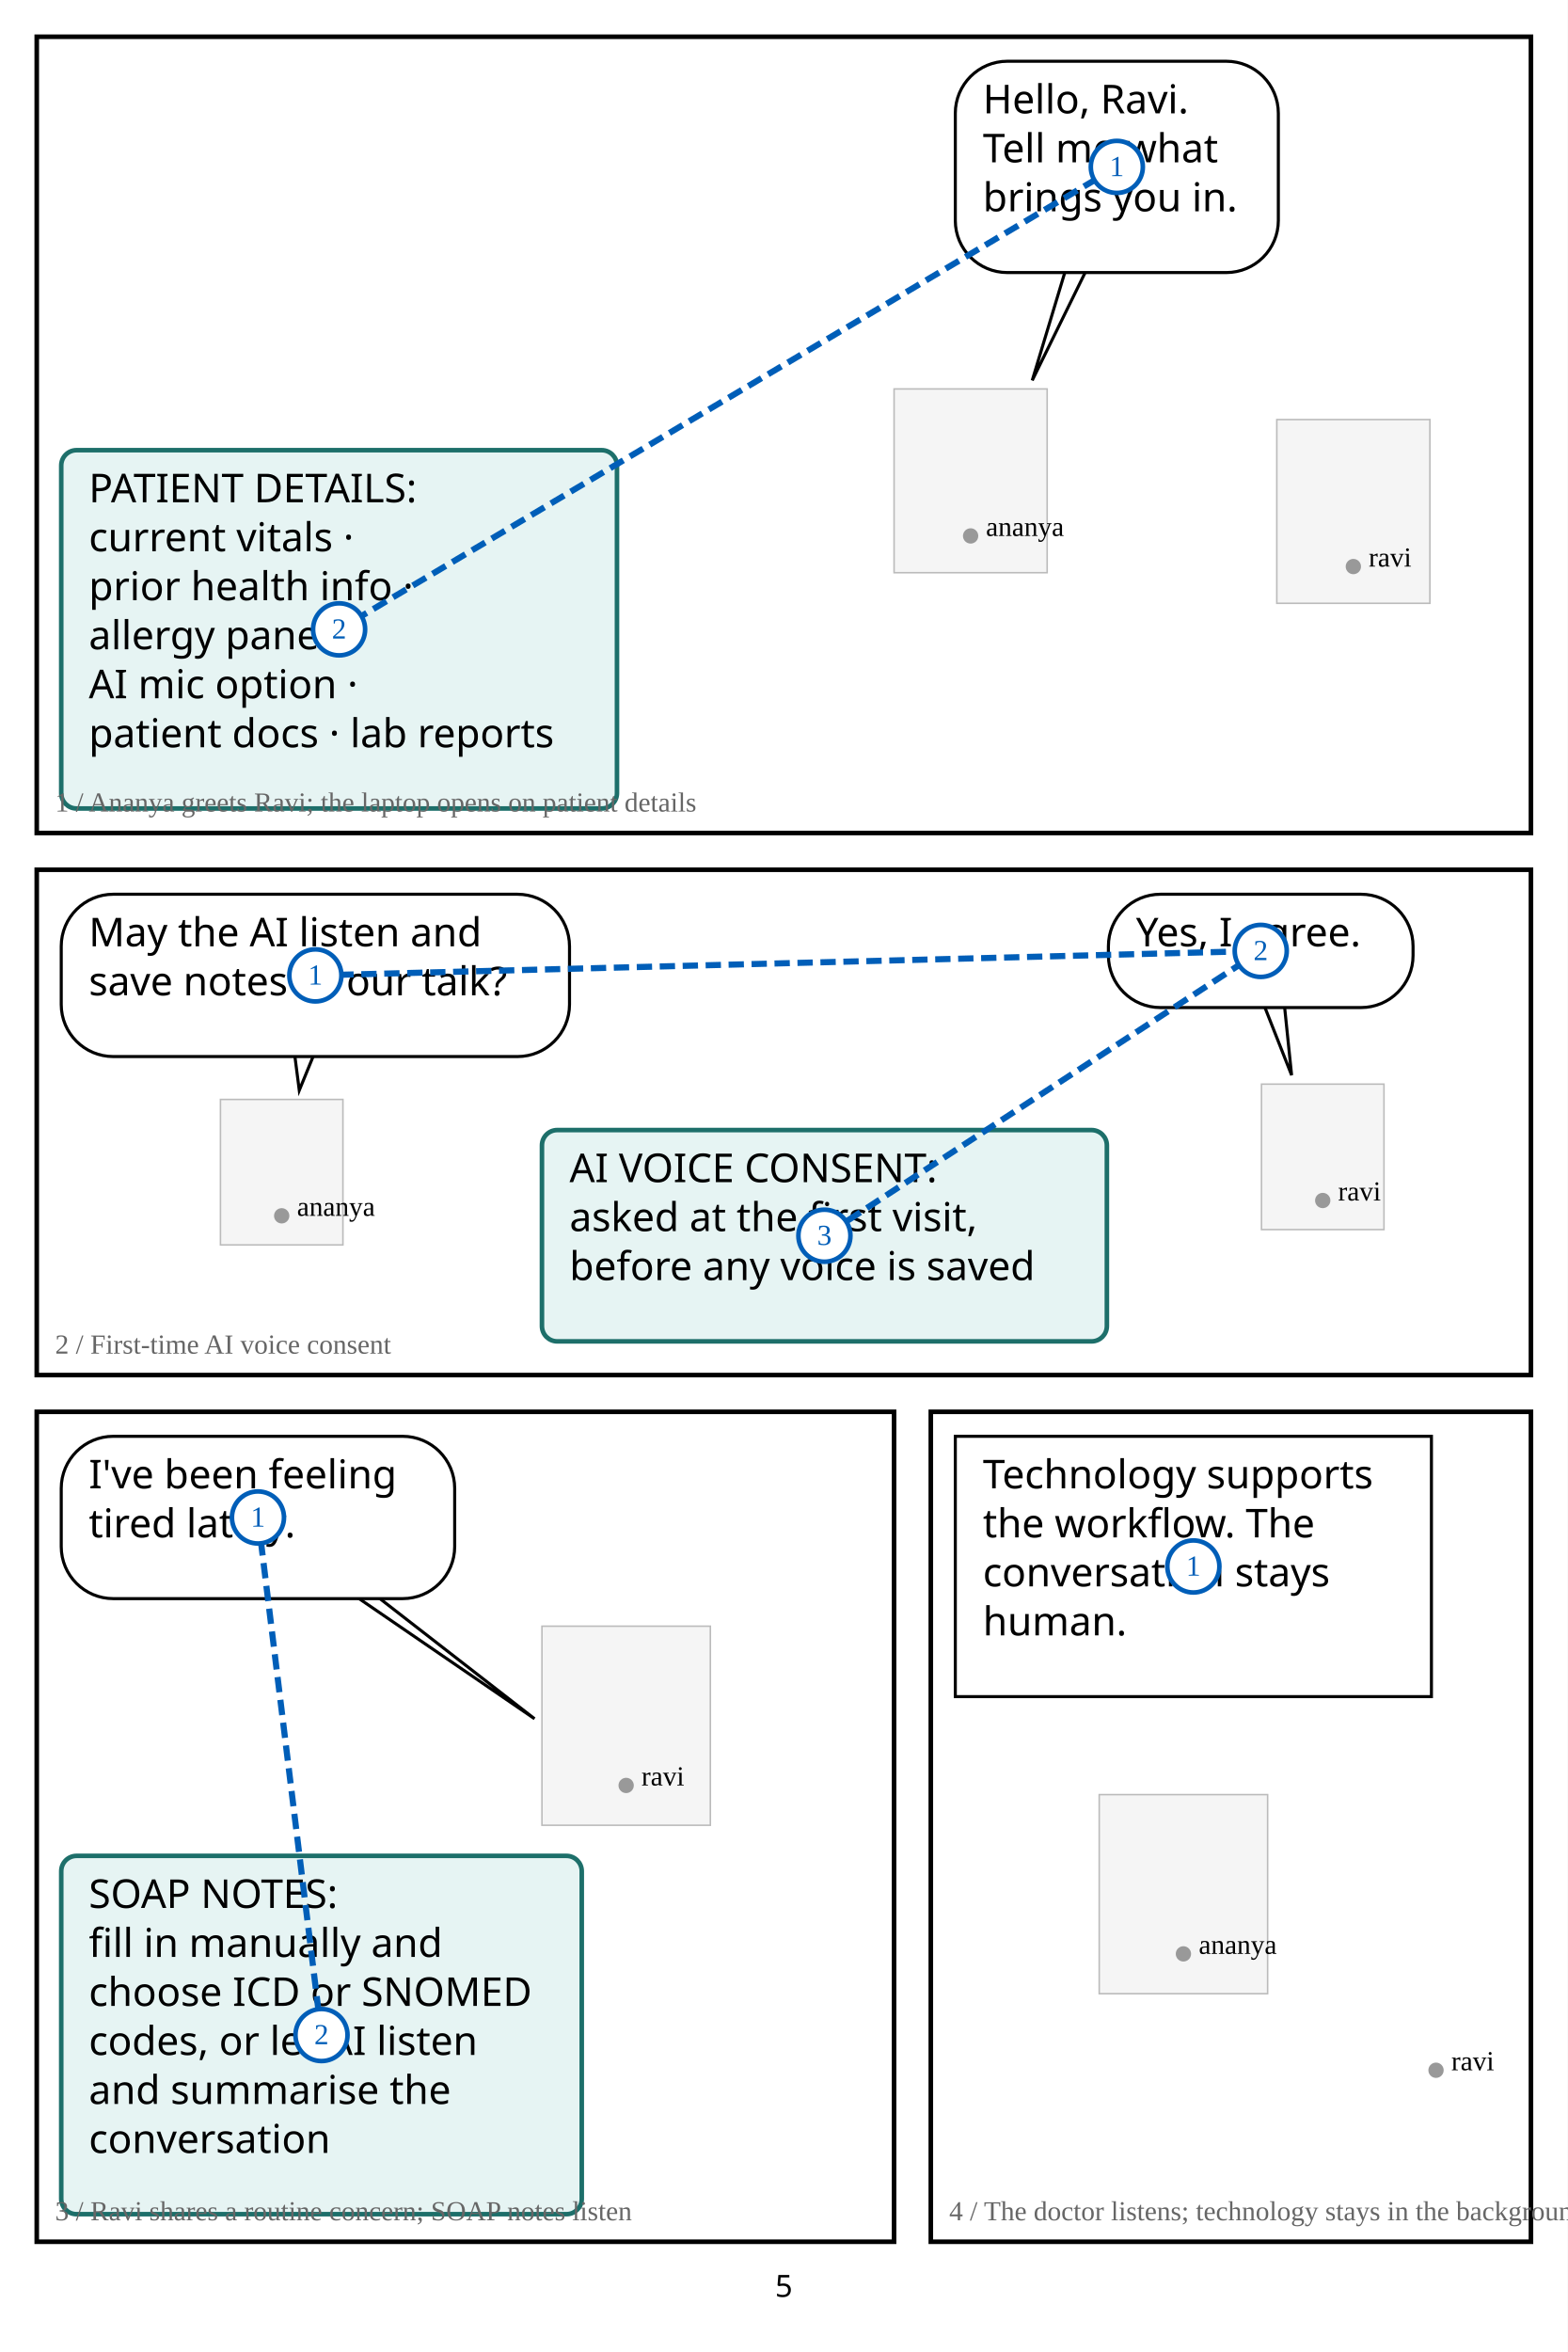
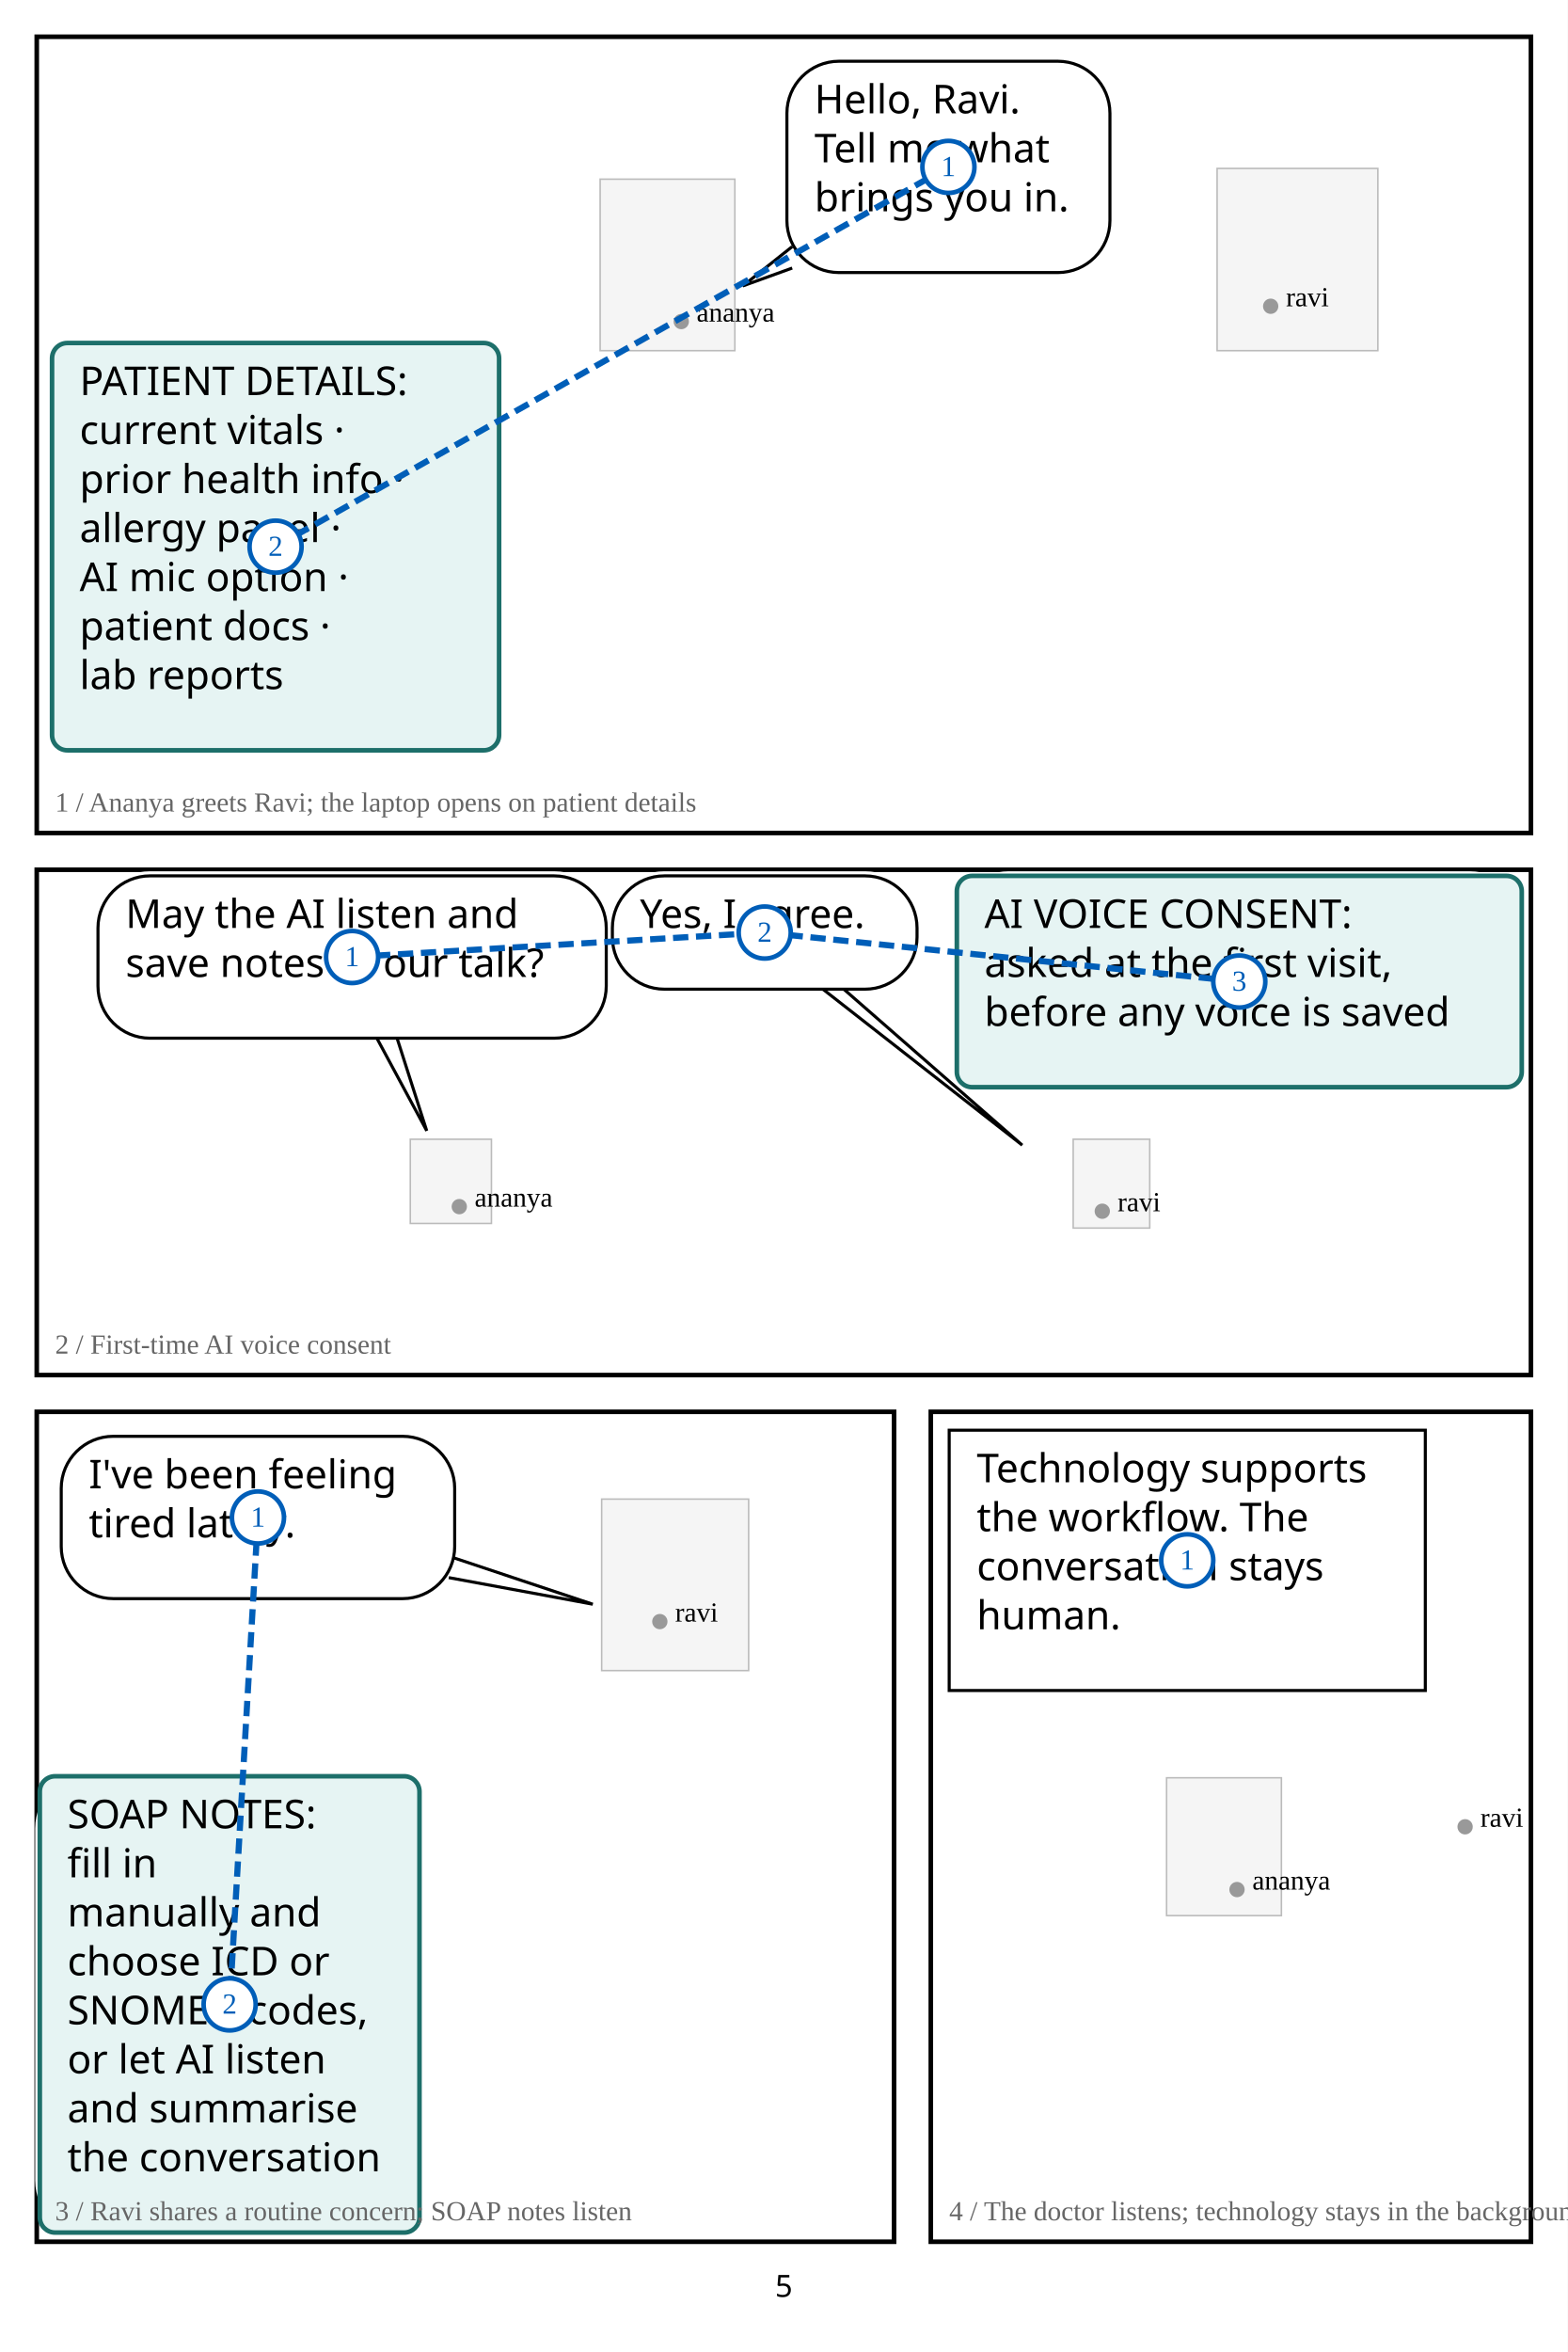
<svg xmlns="http://www.w3.org/2000/svg" width="1024" height="1536" viewBox="0 0 1024 1536">
  <rect width="1024" height="1536" fill="white" />
-   <rect x="584" y="254" width="100" height="120" fill="#f5f5f5" stroke="#bbb" />
-   <circle cx="634" cy="350" r="5" fill="#999" />
-   <text x="644" y="350" font-size="18">ananya</text>
-   <rect x="834" y="274" width="100" height="120" fill="#f5f5f5" stroke="#bbb" />
-   <circle cx="884" cy="370" r="5" fill="#999" />
-   <text x="894" y="370" font-size="18">ravi</text>
+   <rect x="392" y="117" width="88" height="112" fill="#f5f5f5" stroke="#bbb" />
+   <circle cx="445" cy="210" r="5" fill="#999" />
+   <text x="455" y="210" font-size="18">ananya</text>
+   <rect x="795" y="110" width="105" height="119" fill="#f5f5f5" stroke="#bbb" />
+   <circle cx="830" cy="200" r="5" fill="#999" />
+   <text x="840" y="200" font-size="18">ravi</text>
  <rect x="24" y="24" width="976" height="520" fill="none" stroke="black" stroke-width="3" />
-   <rect x="624" y="40" width="211" height="138" rx="34" fill="white" stroke="white" stroke-width="6" />
-   <path d="M 696.631 174.281 L 674.252 248.422 L 710.631 174.281 Z" fill="white" stroke="white" stroke-width="6" stroke-linejoin="round" />
-   <rect x="40" y="294" width="363" height="234" rx="34" fill="white" stroke="white" stroke-width="6" />
-   <path data-speaker="ananya" d="M 696.631 174.281 L 674.252 248.422 L 710.631 174.281" fill="white" stroke="black" stroke-width="2" />
-   <rect x="624" y="40" width="211" height="138" rx="34" fill="white" stroke="black" stroke-width="2" />
-   <text x="642" y="74" font-family="Meiryo,MS Gothic,sans-serif" font-size="26" fill="black">Hello, Ravi. </text>
-   <text x="642" y="106" font-family="Meiryo,MS Gothic,sans-serif" font-size="26" fill="black">Tell me what </text>
-   <text x="642" y="138" font-family="Meiryo,MS Gothic,sans-serif" font-size="26" fill="black">brings you in.</text>
-   <rect x="40" y="294" width="363" height="234" rx="10" fill="#e6f4f3" stroke="#1d6f6a" stroke-width="3" />
-   <text x="58" y="328" font-family="Meiryo,MS Gothic,sans-serif" font-size="26" fill="black">PATIENT DETAILS: </text>
-   <text x="58" y="360" font-family="Meiryo,MS Gothic,sans-serif" font-size="26" fill="black">current vitals · </text>
-   <text x="58" y="392" font-family="Meiryo,MS Gothic,sans-serif" font-size="26" fill="black">prior health info · </text>
-   <text x="58" y="424" font-family="Meiryo,MS Gothic,sans-serif" font-size="26" fill="black">allergy panel · </text>
-   <text x="58" y="456" font-family="Meiryo,MS Gothic,sans-serif" font-size="26" fill="black">AI mic option · </text>
-   <text x="58" y="488" font-family="Meiryo,MS Gothic,sans-serif" font-size="26" fill="black">patient docs · lab reports</text>
+   <rect x="514" y="40" width="211" height="138" rx="34" fill="white" stroke="white" stroke-width="6" />
+   <path d="M 517.462 161.059 L 485.193 186.736 L 517.462 175.059 Z" fill="white" stroke="white" stroke-width="6" stroke-linejoin="round" />
+   <rect x="34" y="224" width="292" height="266" rx="34" fill="white" stroke="white" stroke-width="6" />
+   <path data-speaker="ananya" d="M 517.462 161.059 L 485.193 186.736 L 517.462 175.059" fill="white" stroke="black" stroke-width="2" />
+   <rect x="514" y="40" width="211" height="138" rx="34" fill="white" stroke="black" stroke-width="2" />
+   <text x="532" y="74" font-family="Meiryo,MS Gothic,sans-serif" font-size="26" fill="black">Hello, Ravi. </text>
+   <text x="532" y="106" font-family="Meiryo,MS Gothic,sans-serif" font-size="26" fill="black">Tell me what </text>
+   <text x="532" y="138" font-family="Meiryo,MS Gothic,sans-serif" font-size="26" fill="black">brings you in.</text>
+   <rect x="34" y="224" width="292" height="266" rx="10" fill="#e6f4f3" stroke="#1d6f6a" stroke-width="3" />
+   <text x="52" y="258" font-family="Meiryo,MS Gothic,sans-serif" font-size="26" fill="black">PATIENT DETAILS: </text>
+   <text x="52" y="290" font-family="Meiryo,MS Gothic,sans-serif" font-size="26" fill="black">current vitals · </text>
+   <text x="52" y="322" font-family="Meiryo,MS Gothic,sans-serif" font-size="26" fill="black">prior health info · </text>
+   <text x="52" y="354" font-family="Meiryo,MS Gothic,sans-serif" font-size="26" fill="black">allergy panel · </text>
+   <text x="52" y="386" font-family="Meiryo,MS Gothic,sans-serif" font-size="26" fill="black">AI mic option · </text>
+   <text x="52" y="418" font-family="Meiryo,MS Gothic,sans-serif" font-size="26" fill="black">patient docs · </text>
+   <text x="52" y="450" font-family="Meiryo,MS Gothic,sans-serif" font-size="26" fill="black">lab reports</text>
  <text x="36" y="530" font-size="18" fill="#666">1 / Ananya greets Ravi; the laptop opens on patient details</text>
-   <rect x="144" y="718" width="80" height="95" fill="#f5f5f5" stroke="#bbb" />
-   <circle cx="184" cy="794" r="5" fill="#999" />
-   <text x="194" y="794" font-size="18">ananya</text>
-   <rect x="824" y="708" width="80" height="95" fill="#f5f5f5" stroke="#bbb" />
-   <circle cx="864" cy="784" r="5" fill="#999" />
-   <text x="874" y="784" font-size="18">ravi</text>
+   <rect x="268" y="744" width="53" height="55" fill="#f5f5f5" stroke="#bbb" />
+   <circle cx="300" cy="788" r="5" fill="#999" />
+   <text x="310" y="788" font-size="18">ananya</text>
+   <rect x="701" y="744" width="50" height="58" fill="#f5f5f5" stroke="#bbb" />
+   <circle cx="720" cy="791" r="5" fill="#999" />
+   <text x="730" y="791" font-size="18">ravi</text>
  <rect x="24" y="568" width="976" height="330" fill="none" stroke="black" stroke-width="3" />
-   <rect x="40" y="584" width="332" height="106" rx="34" fill="white" stroke="white" stroke-width="6" />
-   <path d="M 192.128 686.039 L 195.482 712.058 L 206.128 686.039 Z" fill="white" stroke="white" stroke-width="6" stroke-linejoin="round" />
-   <rect x="724" y="584" width="199" height="74" rx="34" fill="white" stroke="white" stroke-width="6" />
-   <path d="M 824.729 654.118 L 843.67 702.177 L 838.729 654.118 Z" fill="white" stroke="white" stroke-width="6" stroke-linejoin="round" />
-   <rect x="354" y="738" width="369" height="138" rx="34" fill="white" stroke="white" stroke-width="6" />
-   <path data-speaker="ananya" d="M 192.128 686.039 L 195.482 712.058 L 206.128 686.039" fill="white" stroke="black" stroke-width="2" />
-   <rect x="40" y="584" width="332" height="106" rx="34" fill="white" stroke="black" stroke-width="2" />
-   <text x="58" y="618" font-family="Meiryo,MS Gothic,sans-serif" font-size="26" fill="black">May the AI listen and </text>
-   <text x="58" y="650" font-family="Meiryo,MS Gothic,sans-serif" font-size="26" fill="black">save notes of our talk?</text>
-   <path data-speaker="ravi" d="M 824.729 654.118 L 843.67 702.177 L 838.729 654.118" fill="white" stroke="black" stroke-width="2" />
-   <rect x="724" y="584" width="199" height="74" rx="34" fill="white" stroke="black" stroke-width="2" />
-   <text x="742" y="618" font-family="Meiryo,MS Gothic,sans-serif" font-size="26" fill="black">Yes, I agree.</text>
-   <rect x="354" y="738" width="369" height="138" rx="10" fill="#e6f4f3" stroke="#1d6f6a" stroke-width="3" />
-   <text x="372" y="772" font-family="Meiryo,MS Gothic,sans-serif" font-size="26" fill="black">AI VOICE CONSENT: </text>
-   <text x="372" y="804" font-family="Meiryo,MS Gothic,sans-serif" font-size="26" fill="black">asked at the first visit, </text>
-   <text x="372" y="836" font-family="Meiryo,MS Gothic,sans-serif" font-size="26" fill="black">before any voice is saved</text>
+   <rect x="64" y="572" width="332" height="106" rx="34" fill="white" stroke="white" stroke-width="6" />
+   <path d="M 244.182 674.325 L 278.737 738.487 L 258.182 674.325 Z" fill="white" stroke="white" stroke-width="6" stroke-linejoin="round" />
+   <rect x="400" y="572" width="199" height="74" rx="34" fill="white" stroke="white" stroke-width="6" />
+   <path d="M 534.242 643.454 L 667.723 747.85 L 548.242 643.454 Z" fill="white" stroke="white" stroke-width="6" stroke-linejoin="round" />
+   <rect x="625" y="572" width="369" height="138" rx="34" fill="white" stroke="white" stroke-width="6" />
+   <path data-speaker="ananya" d="M 244.182 674.325 L 278.737 738.487 L 258.182 674.325" fill="white" stroke="black" stroke-width="2" />
+   <rect x="64" y="572" width="332" height="106" rx="34" fill="white" stroke="black" stroke-width="2" />
+   <text x="82" y="606" font-family="Meiryo,MS Gothic,sans-serif" font-size="26" fill="black">May the AI listen and </text>
+   <text x="82" y="638" font-family="Meiryo,MS Gothic,sans-serif" font-size="26" fill="black">save notes of our talk?</text>
+   <path data-speaker="ravi" d="M 534.242 643.454 L 667.723 747.85 L 548.242 643.454" fill="white" stroke="black" stroke-width="2" />
+   <rect x="400" y="572" width="199" height="74" rx="34" fill="white" stroke="black" stroke-width="2" />
+   <text x="418" y="606" font-family="Meiryo,MS Gothic,sans-serif" font-size="26" fill="black">Yes, I agree.</text>
+   <rect x="625" y="572" width="369" height="138" rx="10" fill="#e6f4f3" stroke="#1d6f6a" stroke-width="3" />
+   <text x="643" y="606" font-family="Meiryo,MS Gothic,sans-serif" font-size="26" fill="black">AI VOICE CONSENT: </text>
+   <text x="643" y="638" font-family="Meiryo,MS Gothic,sans-serif" font-size="26" fill="black">asked at the first visit, </text>
+   <text x="643" y="670" font-family="Meiryo,MS Gothic,sans-serif" font-size="26" fill="black">before any voice is saved</text>
  <text x="36" y="884" font-size="18" fill="#666">2 / First-time AI voice consent</text>
-   <rect x="354" y="1062" width="110" height="130" fill="#f5f5f5" stroke="#bbb" />
-   <circle cx="409" cy="1166" r="5" fill="#999" />
-   <text x="419" y="1166" font-size="18">ravi</text>
+   <rect x="393" y="979" width="96" height="112" fill="#f5f5f5" stroke="#bbb" />
+   <circle cx="431" cy="1059" r="5" fill="#999" />
+   <text x="441" y="1059" font-size="18">ravi</text>
  <rect x="24" y="922" width="560" height="542" fill="none" stroke="black" stroke-width="3" />
  <rect x="40" y="938" width="257" height="106" rx="34" fill="white" stroke="white" stroke-width="6" />
-   <path d="M 231.103 1041.647 L 349.148 1122.449 L 245.103 1041.647 Z" fill="white" stroke="white" stroke-width="6" stroke-linejoin="round" />
-   <rect x="40" y="1212" width="340" height="234" rx="34" fill="white" stroke="white" stroke-width="6" />
-   <path data-speaker="ravi" d="M 231.103 1041.647 L 349.148 1122.449 L 245.103 1041.647" fill="white" stroke="black" stroke-width="2" />
+   <path d="M 293.128 1016.285 L 387.192 1047.652 L 293.128 1030.285 Z" fill="white" stroke="white" stroke-width="6" stroke-linejoin="round" />
+   <rect x="26" y="1160" width="248" height="298" rx="34" fill="white" stroke="white" stroke-width="6" />
+   <path data-speaker="ravi" d="M 293.128 1016.285 L 387.192 1047.652 L 293.128 1030.285" fill="white" stroke="black" stroke-width="2" />
  <rect x="40" y="938" width="257" height="106" rx="34" fill="white" stroke="black" stroke-width="2" />
  <text x="58" y="972" font-family="Meiryo,MS Gothic,sans-serif" font-size="26" fill="black">I've been feeling </text>
  <text x="58" y="1004" font-family="Meiryo,MS Gothic,sans-serif" font-size="26" fill="black">tired lately.</text>
-   <rect x="40" y="1212" width="340" height="234" rx="10" fill="#e6f4f3" stroke="#1d6f6a" stroke-width="3" />
-   <text x="58" y="1246" font-family="Meiryo,MS Gothic,sans-serif" font-size="26" fill="black">SOAP NOTES: </text>
-   <text x="58" y="1278" font-family="Meiryo,MS Gothic,sans-serif" font-size="26" fill="black">fill in manually and </text>
-   <text x="58" y="1310" font-family="Meiryo,MS Gothic,sans-serif" font-size="26" fill="black">choose ICD or SNOMED </text>
-   <text x="58" y="1342" font-family="Meiryo,MS Gothic,sans-serif" font-size="26" fill="black">codes, or let AI listen </text>
-   <text x="58" y="1374" font-family="Meiryo,MS Gothic,sans-serif" font-size="26" fill="black">and summarise the </text>
-   <text x="58" y="1406" font-family="Meiryo,MS Gothic,sans-serif" font-size="26" fill="black">conversation</text>
+   <rect x="26" y="1160" width="248" height="298" rx="10" fill="#e6f4f3" stroke="#1d6f6a" stroke-width="3" />
+   <text x="44" y="1194" font-family="Meiryo,MS Gothic,sans-serif" font-size="26" fill="black">SOAP NOTES: </text>
+   <text x="44" y="1226" font-family="Meiryo,MS Gothic,sans-serif" font-size="26" fill="black">fill in </text>
+   <text x="44" y="1258" font-family="Meiryo,MS Gothic,sans-serif" font-size="26" fill="black">manually and </text>
+   <text x="44" y="1290" font-family="Meiryo,MS Gothic,sans-serif" font-size="26" fill="black">choose ICD or </text>
+   <text x="44" y="1322" font-family="Meiryo,MS Gothic,sans-serif" font-size="26" fill="black">SNOMED codes, </text>
+   <text x="44" y="1354" font-family="Meiryo,MS Gothic,sans-serif" font-size="26" fill="black">or let AI listen </text>
+   <text x="44" y="1386" font-family="Meiryo,MS Gothic,sans-serif" font-size="26" fill="black">and summarise </text>
+   <text x="44" y="1418" font-family="Meiryo,MS Gothic,sans-serif" font-size="26" fill="black">the conversation</text>
  <text x="36" y="1450" font-size="18" fill="#666">3 / Ravi shares a routine concern; SOAP notes listen</text>
-   <rect x="718" y="1172" width="110" height="130" fill="#f5f5f5" stroke="#bbb" />
-   <circle cx="773" cy="1276" r="5" fill="#999" />
-   <text x="783" y="1276" font-size="18">ananya</text>
-   <circle cx="938" cy="1352" r="5" fill="#999" />
-   <text x="948" y="1352" font-size="18">ravi</text>
+   <rect x="762" y="1161" width="75" height="90" fill="#f5f5f5" stroke="#bbb" />
+   <circle cx="808" cy="1234" r="5" fill="#999" />
+   <text x="818" y="1234" font-size="18">ananya</text>
+   <circle cx="957" cy="1193" r="5" fill="#999" />
+   <text x="967" y="1193" font-size="18">ravi</text>
  <rect x="608" y="922" width="392" height="542" fill="none" stroke="black" stroke-width="3" />
-   <rect x="624" y="938" width="311" height="170" rx="34" fill="white" stroke="white" stroke-width="6" />
-   <rect x="624" y="938" width="311" height="170" fill="white" stroke="black" stroke-width="2" />
-   <text x="642" y="972" font-family="Meiryo,MS Gothic,sans-serif" font-size="26" fill="black">Technology supports </text>
-   <text x="642" y="1004" font-family="Meiryo,MS Gothic,sans-serif" font-size="26" fill="black">the workflow. The </text>
-   <text x="642" y="1036" font-family="Meiryo,MS Gothic,sans-serif" font-size="26" fill="black">conversation stays </text>
-   <text x="642" y="1068" font-family="Meiryo,MS Gothic,sans-serif" font-size="26" fill="black">human.</text>
+   <rect x="620" y="934" width="311" height="170" rx="34" fill="white" stroke="white" stroke-width="6" />
+   <rect x="620" y="934" width="311" height="170" fill="white" stroke="black" stroke-width="2" />
+   <text x="638" y="968" font-family="Meiryo,MS Gothic,sans-serif" font-size="26" fill="black">Technology supports </text>
+   <text x="638" y="1000" font-family="Meiryo,MS Gothic,sans-serif" font-size="26" fill="black">the workflow. The </text>
+   <text x="638" y="1032" font-family="Meiryo,MS Gothic,sans-serif" font-size="26" fill="black">conversation stays </text>
+   <text x="638" y="1064" font-family="Meiryo,MS Gothic,sans-serif" font-size="26" fill="black">human.</text>
  <text x="620" y="1450" font-size="18" fill="#666">4 / The doctor listens; technology stays in the background</text>
  <text x="512" y="1500" text-anchor="middle" font-family="sans-serif" font-size="20">5</text>
-   <polyline points="729.5,109 221.5,411" fill="none" stroke="#005eb8" stroke-width="4" stroke-dasharray="10 5" />
-   <circle cx="729.5" cy="109" r="17" fill="white" stroke="#005eb8" stroke-width="3" />
-   <text x="729.5" y="115" text-anchor="middle" font-size="19" fill="#005eb8">1</text>
-   <circle cx="221.5" cy="411" r="17" fill="white" stroke="#005eb8" stroke-width="3" />
-   <text x="221.5" y="417" text-anchor="middle" font-size="19" fill="#005eb8">2</text>
-   <polyline points="206,637 823.5,621 538.5,807" fill="none" stroke="#005eb8" stroke-width="4" stroke-dasharray="10 5" />
-   <circle cx="206" cy="637" r="17" fill="white" stroke="#005eb8" stroke-width="3" />
-   <text x="206" y="643" text-anchor="middle" font-size="19" fill="#005eb8">1</text>
-   <circle cx="823.5" cy="621" r="17" fill="white" stroke="#005eb8" stroke-width="3" />
-   <text x="823.5" y="627" text-anchor="middle" font-size="19" fill="#005eb8">2</text>
-   <circle cx="538.5" cy="807" r="17" fill="white" stroke="#005eb8" stroke-width="3" />
-   <text x="538.5" y="813" text-anchor="middle" font-size="19" fill="#005eb8">3</text>
-   <polyline points="168.5,991 210,1329" fill="none" stroke="#005eb8" stroke-width="4" stroke-dasharray="10 5" />
+   <polyline points="619.5,109 180,357" fill="none" stroke="#005eb8" stroke-width="4" stroke-dasharray="10 5" />
+   <circle cx="619.5" cy="109" r="17" fill="white" stroke="#005eb8" stroke-width="3" />
+   <text x="619.5" y="115" text-anchor="middle" font-size="19" fill="#005eb8">1</text>
+   <circle cx="180" cy="357" r="17" fill="white" stroke="#005eb8" stroke-width="3" />
+   <text x="180" y="363" text-anchor="middle" font-size="19" fill="#005eb8">2</text>
+   <polyline points="230,625 499.5,609 809.5,641" fill="none" stroke="#005eb8" stroke-width="4" stroke-dasharray="10 5" />
+   <circle cx="230" cy="625" r="17" fill="white" stroke="#005eb8" stroke-width="3" />
+   <text x="230" y="631" text-anchor="middle" font-size="19" fill="#005eb8">1</text>
+   <circle cx="499.5" cy="609" r="17" fill="white" stroke="#005eb8" stroke-width="3" />
+   <text x="499.5" y="615" text-anchor="middle" font-size="19" fill="#005eb8">2</text>
+   <circle cx="809.5" cy="641" r="17" fill="white" stroke="#005eb8" stroke-width="3" />
+   <text x="809.5" y="647" text-anchor="middle" font-size="19" fill="#005eb8">3</text>
+   <polyline points="168.5,991 150,1309" fill="none" stroke="#005eb8" stroke-width="4" stroke-dasharray="10 5" />
  <circle cx="168.5" cy="991" r="17" fill="white" stroke="#005eb8" stroke-width="3" />
  <text x="168.5" y="997" text-anchor="middle" font-size="19" fill="#005eb8">1</text>
-   <circle cx="210" cy="1329" r="17" fill="white" stroke="#005eb8" stroke-width="3" />
-   <text x="210" y="1335" text-anchor="middle" font-size="19" fill="#005eb8">2</text>
-   <circle cx="779.5" cy="1023" r="17" fill="white" stroke="#005eb8" stroke-width="3" />
-   <text x="779.5" y="1029" text-anchor="middle" font-size="19" fill="#005eb8">1</text>
+   <circle cx="150" cy="1309" r="17" fill="white" stroke="#005eb8" stroke-width="3" />
+   <text x="150" y="1315" text-anchor="middle" font-size="19" fill="#005eb8">2</text>
+   <circle cx="775.5" cy="1019" r="17" fill="white" stroke="#005eb8" stroke-width="3" />
+   <text x="775.5" y="1025" text-anchor="middle" font-size="19" fill="#005eb8">1</text>
</svg>
